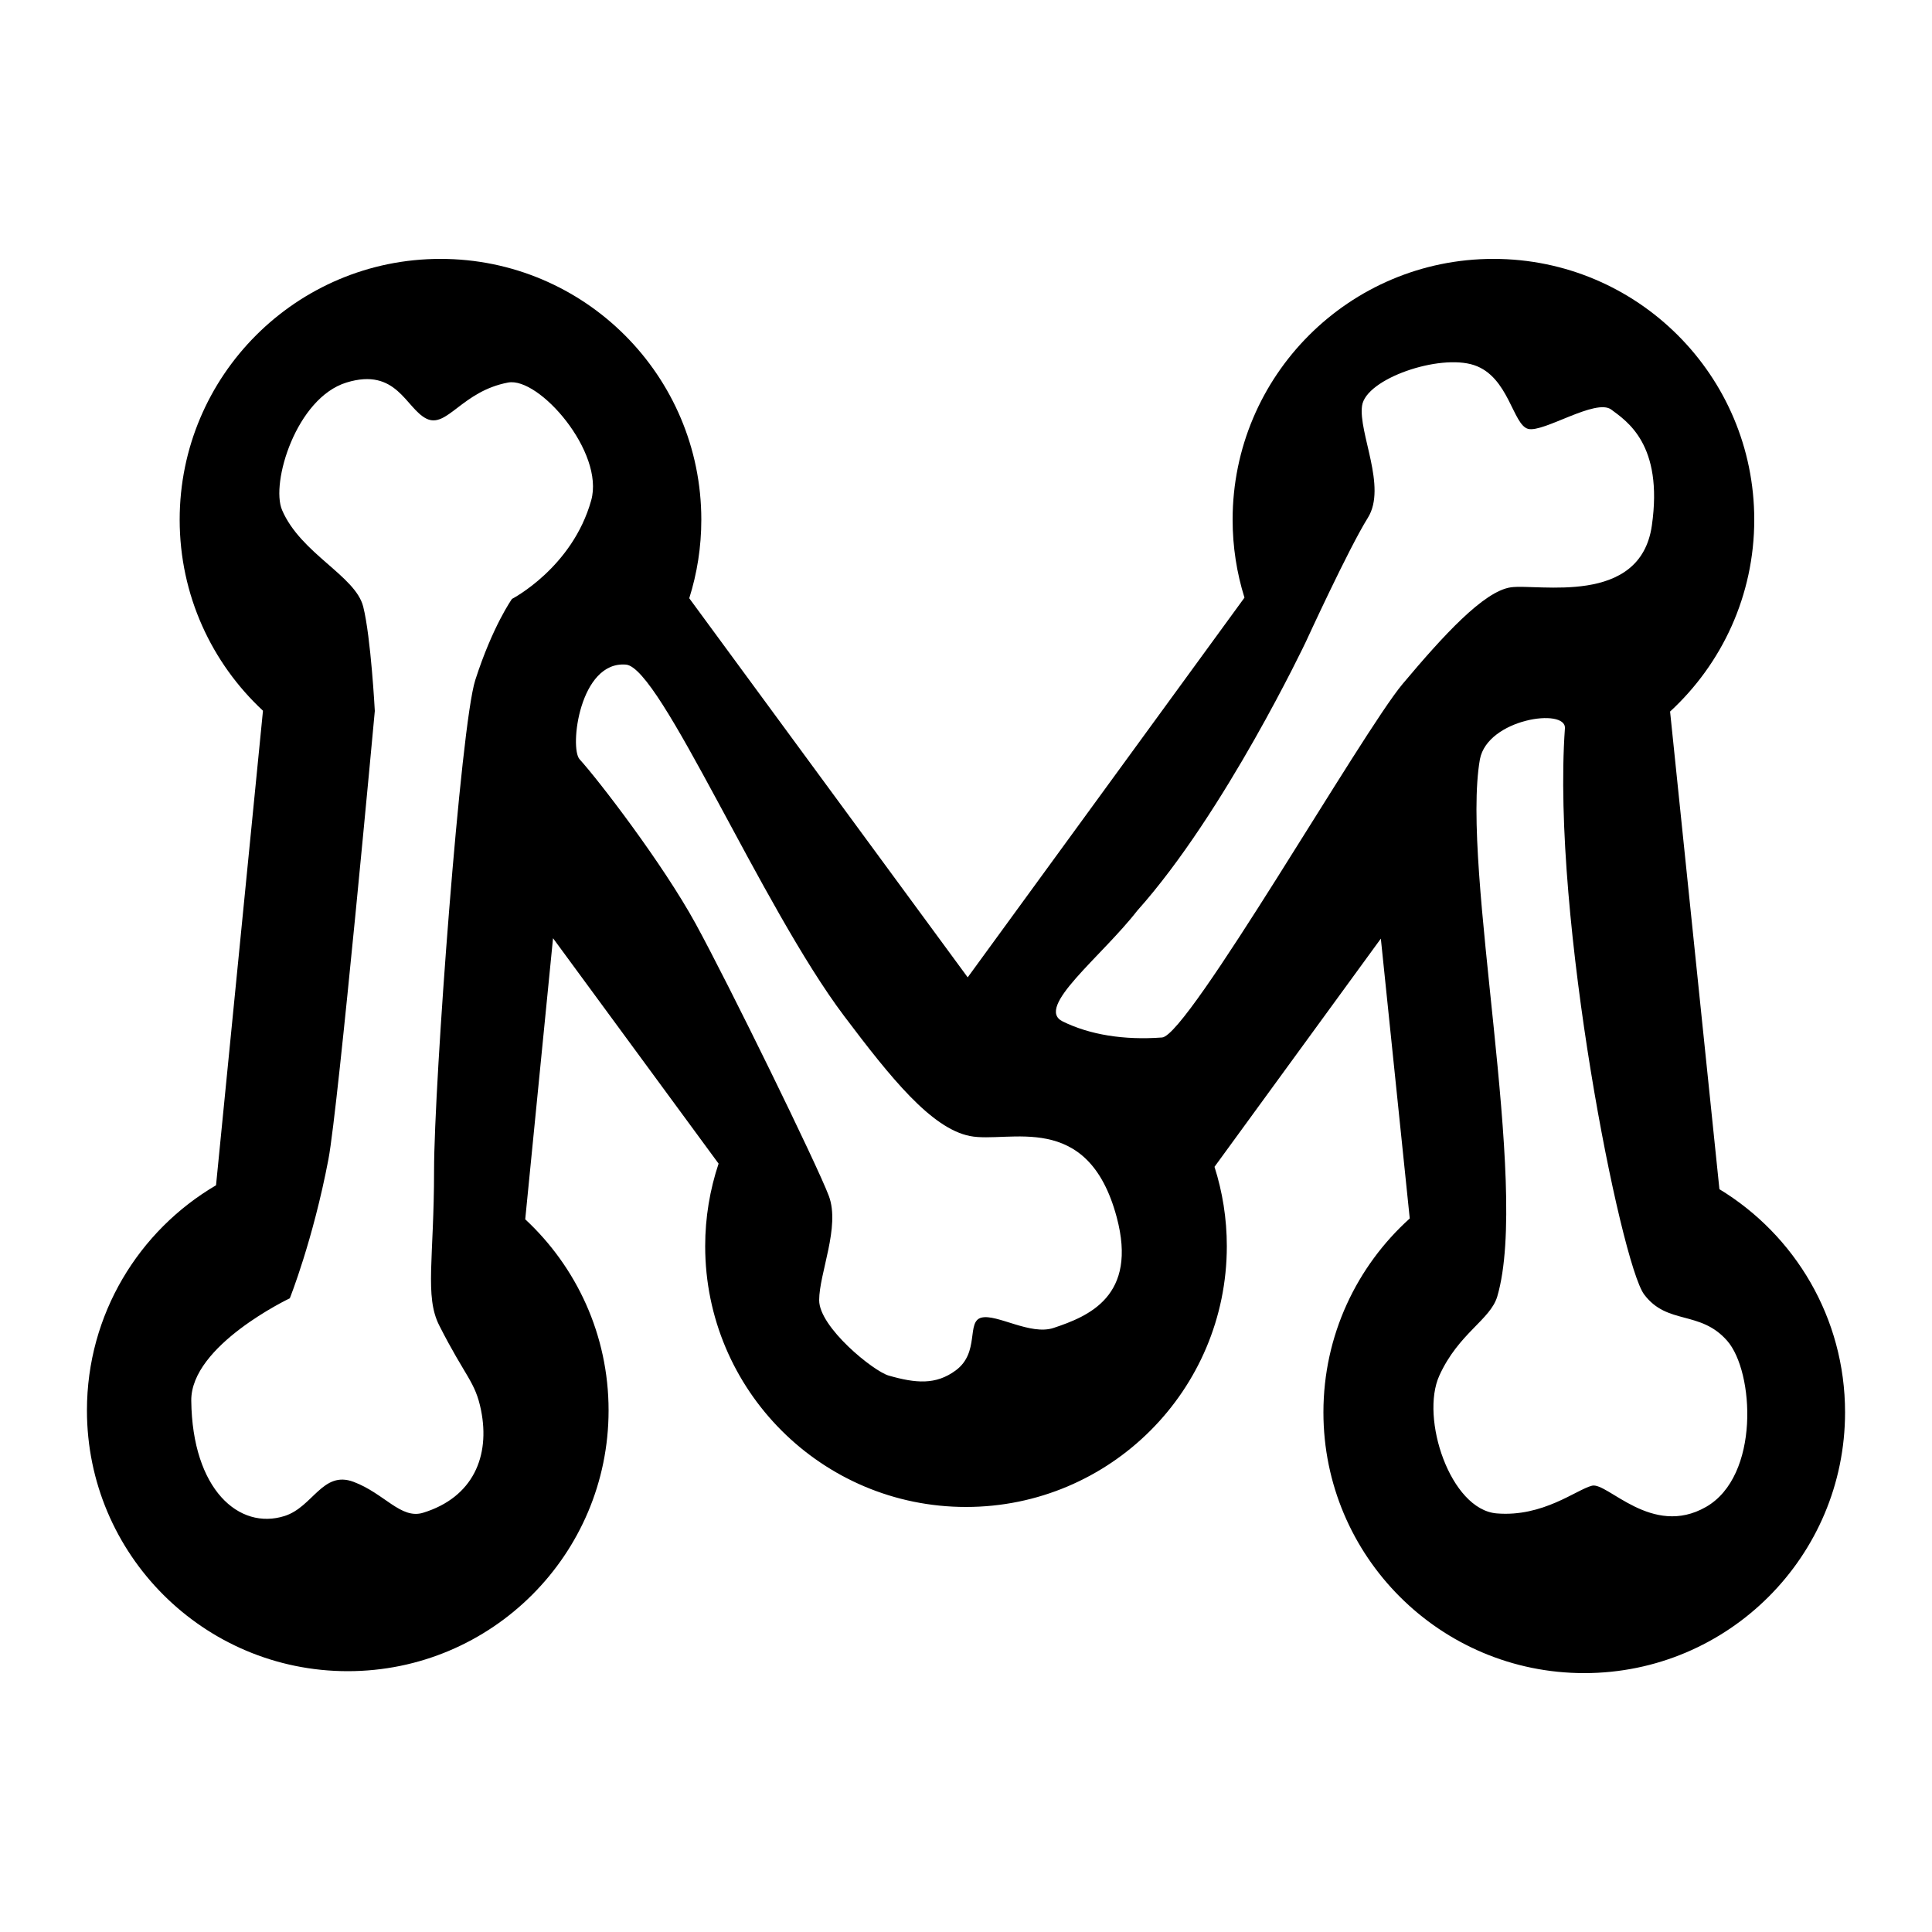
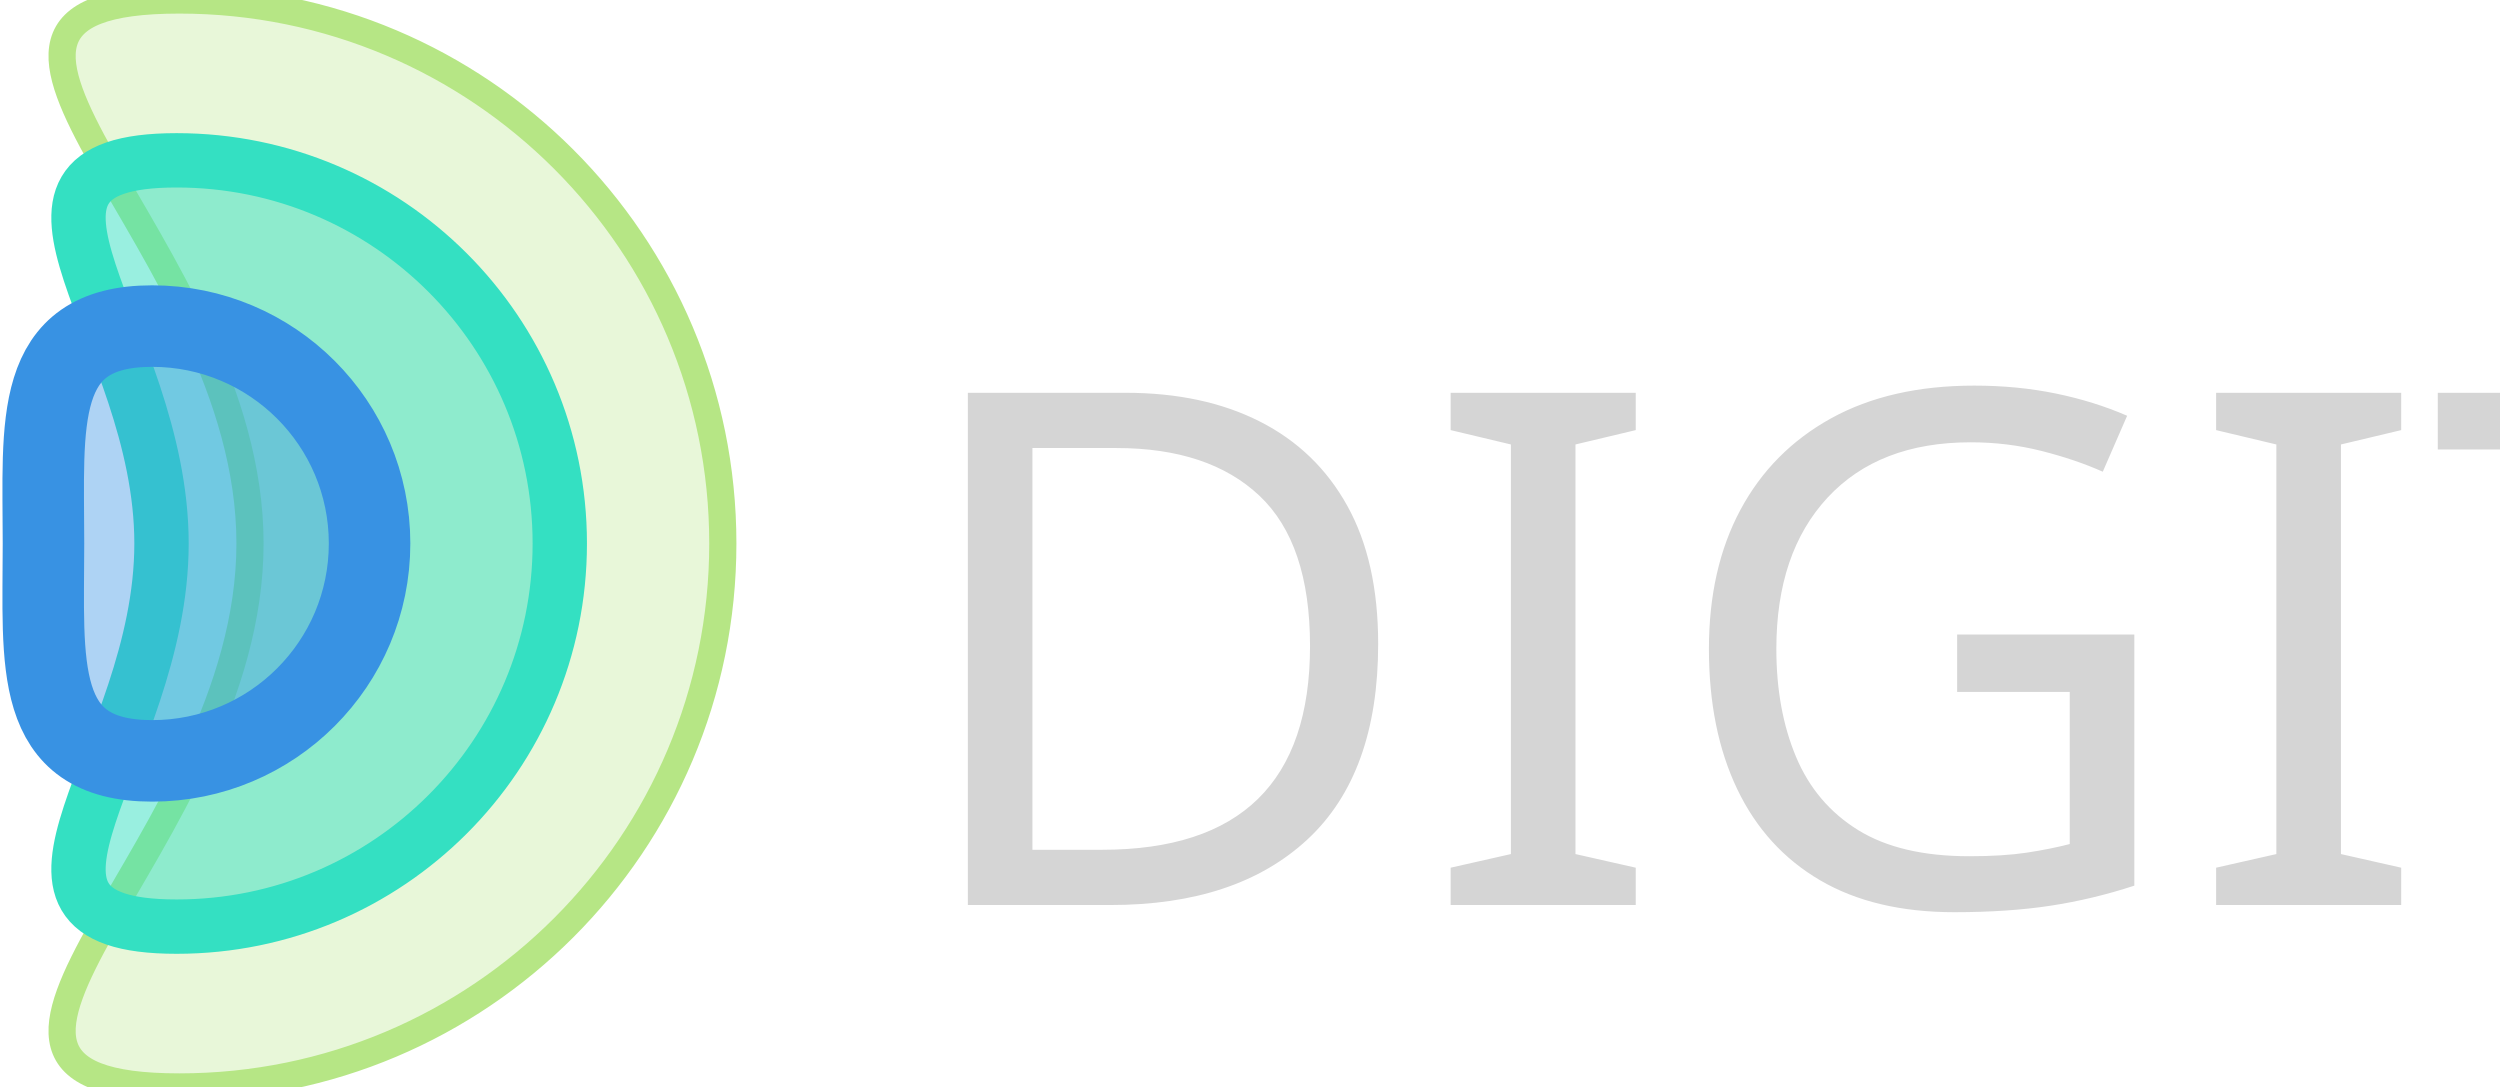
- <svg xmlns="http://www.w3.org/2000/svg" version="1.1" id="skeleton" x="0px" y="0px" width="500px" height="500px" viewBox="0 0 500 500" enable-background="new 0 0 500 500" xml:space="preserve">
-   <path id="path" d="M444.985,307.764L432.215,184.15C445.604,171.815,454,154.141,454,134.5c0-37.279-30.221-67.5-67.5-67.5  S319,97.221,319,134.5c0,7.026,1.076,13.801,3.068,20.171l-71.628,98.268l-72.062-98.112c2.024-6.416,3.121-13.242,3.121-20.326  c0-37.279-30.221-67.5-67.5-67.5s-67.5,30.221-67.5,67.5c0,19.527,8.302,37.108,21.558,49.434L55.908,306.75  C35.926,318.47,22.5,340.161,22.5,365c0,37.279,30.221,67.5,67.5,67.5s67.5-30.221,67.5-67.5c0-19.535-8.309-37.122-21.572-49.448  l7.196-72.742l42.845,58.333c-2.238,6.715-3.469,13.891-3.469,21.357c0,37.279,30.221,67.5,67.5,67.5s67.5-30.221,67.5-67.5  c0-7.159-1.124-14.053-3.188-20.527l43.048-59.058l7.482,72.423C351.127,327.693,342.5,345.587,342.5,365.5  c0,37.279,30.221,67.5,67.5,67.5s67.5-30.221,67.5-67.5C477.5,341.029,464.478,319.6,444.985,307.764z M132.5,155c0,0-5,7-9.5,21  c-3.779,11.758-10.666,104.334-10.666,127s-2.477,32.477,1.332,40c6.834,13.5,9.334,14.5,10.834,22c2.361,11.808-2,22.5-15,26.5  c-5.754,1.771-10-5-18-8S81,390,73.666,392.333c-11.787,3.75-23.898-6.835-24.166-29.833C49.334,348.167,75,336,75,336s6-15,10-36  c2.545-13.361,12-116,12-116s-1-19-3-27s-16.157-13.701-21-25c-3-7,3.666-29,16.666-33s15.334,6.667,20.668,9.334  C115.667,111,119.502,101.25,131.5,99c8-1.5,25,18,21.5,30.5C148.117,146.939,132.5,155,132.5,155z M272.667,343.667  c-6,2-14.667-3.667-18.667-2.667s-0.334,9-6.666,13.667C242.179,358.466,237,358,230,356c-3.965-1.133-18-12.5-18-19.5  s5.5-19,2.5-27s-26-55-34.5-70.5s-25-37-30-42.5c-2.665-2.932,0-25.5,12-24.5c8.982,0.748,35,62.5,56.5,91  c12.045,15.967,22.5,29,32.5,31s30.5-7,38,21C294.488,335.491,281.667,340.667,272.667,343.667z M363,177  c-10.5,12.5-55.5,91-62.25,91.5c-9.912,0.734-18.758-0.71-25.75-4.166c-7.25-3.584,10-16.667,19.333-28.667  C317,210.334,338,166,338,166s11-24,16-32s-2.5-22-1.5-29s20-13.5,29-10.5s10,15.5,14,16.5s17.5-8,21.5-5s13.5,9,10.5,30  S398,151,391,152S373.5,164.5,363,177z M441.5,390c-14,8-25.5-6.5-29.5-5.5s-12.667,8.167-24.667,7.167S367.5,367,372.5,356  s13.221-14.431,15-20.5c8.5-29-9.5-110.5-4.5-139c2-10.5,22.386-13.395,22-8c-3.5,49,14.5,138.5,20.5,146.5s14.5,4,21.5,12  S455.5,382,441.5,390z" />
+ <svg xmlns="http://www.w3.org/2000/svg" width="920px" height="400px" version="1.1">
+   <description>Created with Sketch (http://www.bohemiancoding.com/sketch)</description>
+   <defs />
+   <g id="Page 1" fill="rgb(223,223,223)" fill-rule="evenodd">
+     <text id="DIGIT" fill="rgb(213,213,213)" font-family="PT Sans Narrow" font-size="264" font-style="condensed" font-weight="normal">
+       <tspan x="330.56" y="333.049">DIGIT</tspan>
+     </text>
+     <g id="Icon">
+       <path d="M266,200 C266,89.543 176.457,0 66,0 C-44.457,1.66785363e-05 92,89.543 92,200 C92,310.457 -44.457,400 66,400 C176.457,400 266,310.457 266,200 Z M266,200" id="Oval 1 copy 2" stroke="rgb(182,230,133)" stroke-width="10" fill-opacity="0.305" fill="rgb(182,230,132)" />
+       <path d="M206,200 C206,122.128 142.872,59 65,59 C-12.872,59 59.437,122.128 59.437,200 C59.437,277.872 -12.872,341 65,341 C142.872,341 206,277.872 206,200 Z M206,200" id="Oval 1 copy" stroke="rgb(52,224,194)" stroke-width="20" fill-opacity="0.501" fill="rgb(52,224,193)" />
+       <path d="M56,280 C100.183,280 136,244.183 136,200 C136,155.817 100.183,120 56,120 C11.817,120 16,155.817 16,200 C16,244.183 11.817,280 56,280 Z M56,280" id="Oval 3" stroke="rgb(56,146,227)" stroke-width="30" fill-opacity="0.405" fill="rgb(56,146,227)" />
+     </g>
+   </g>
</svg>
